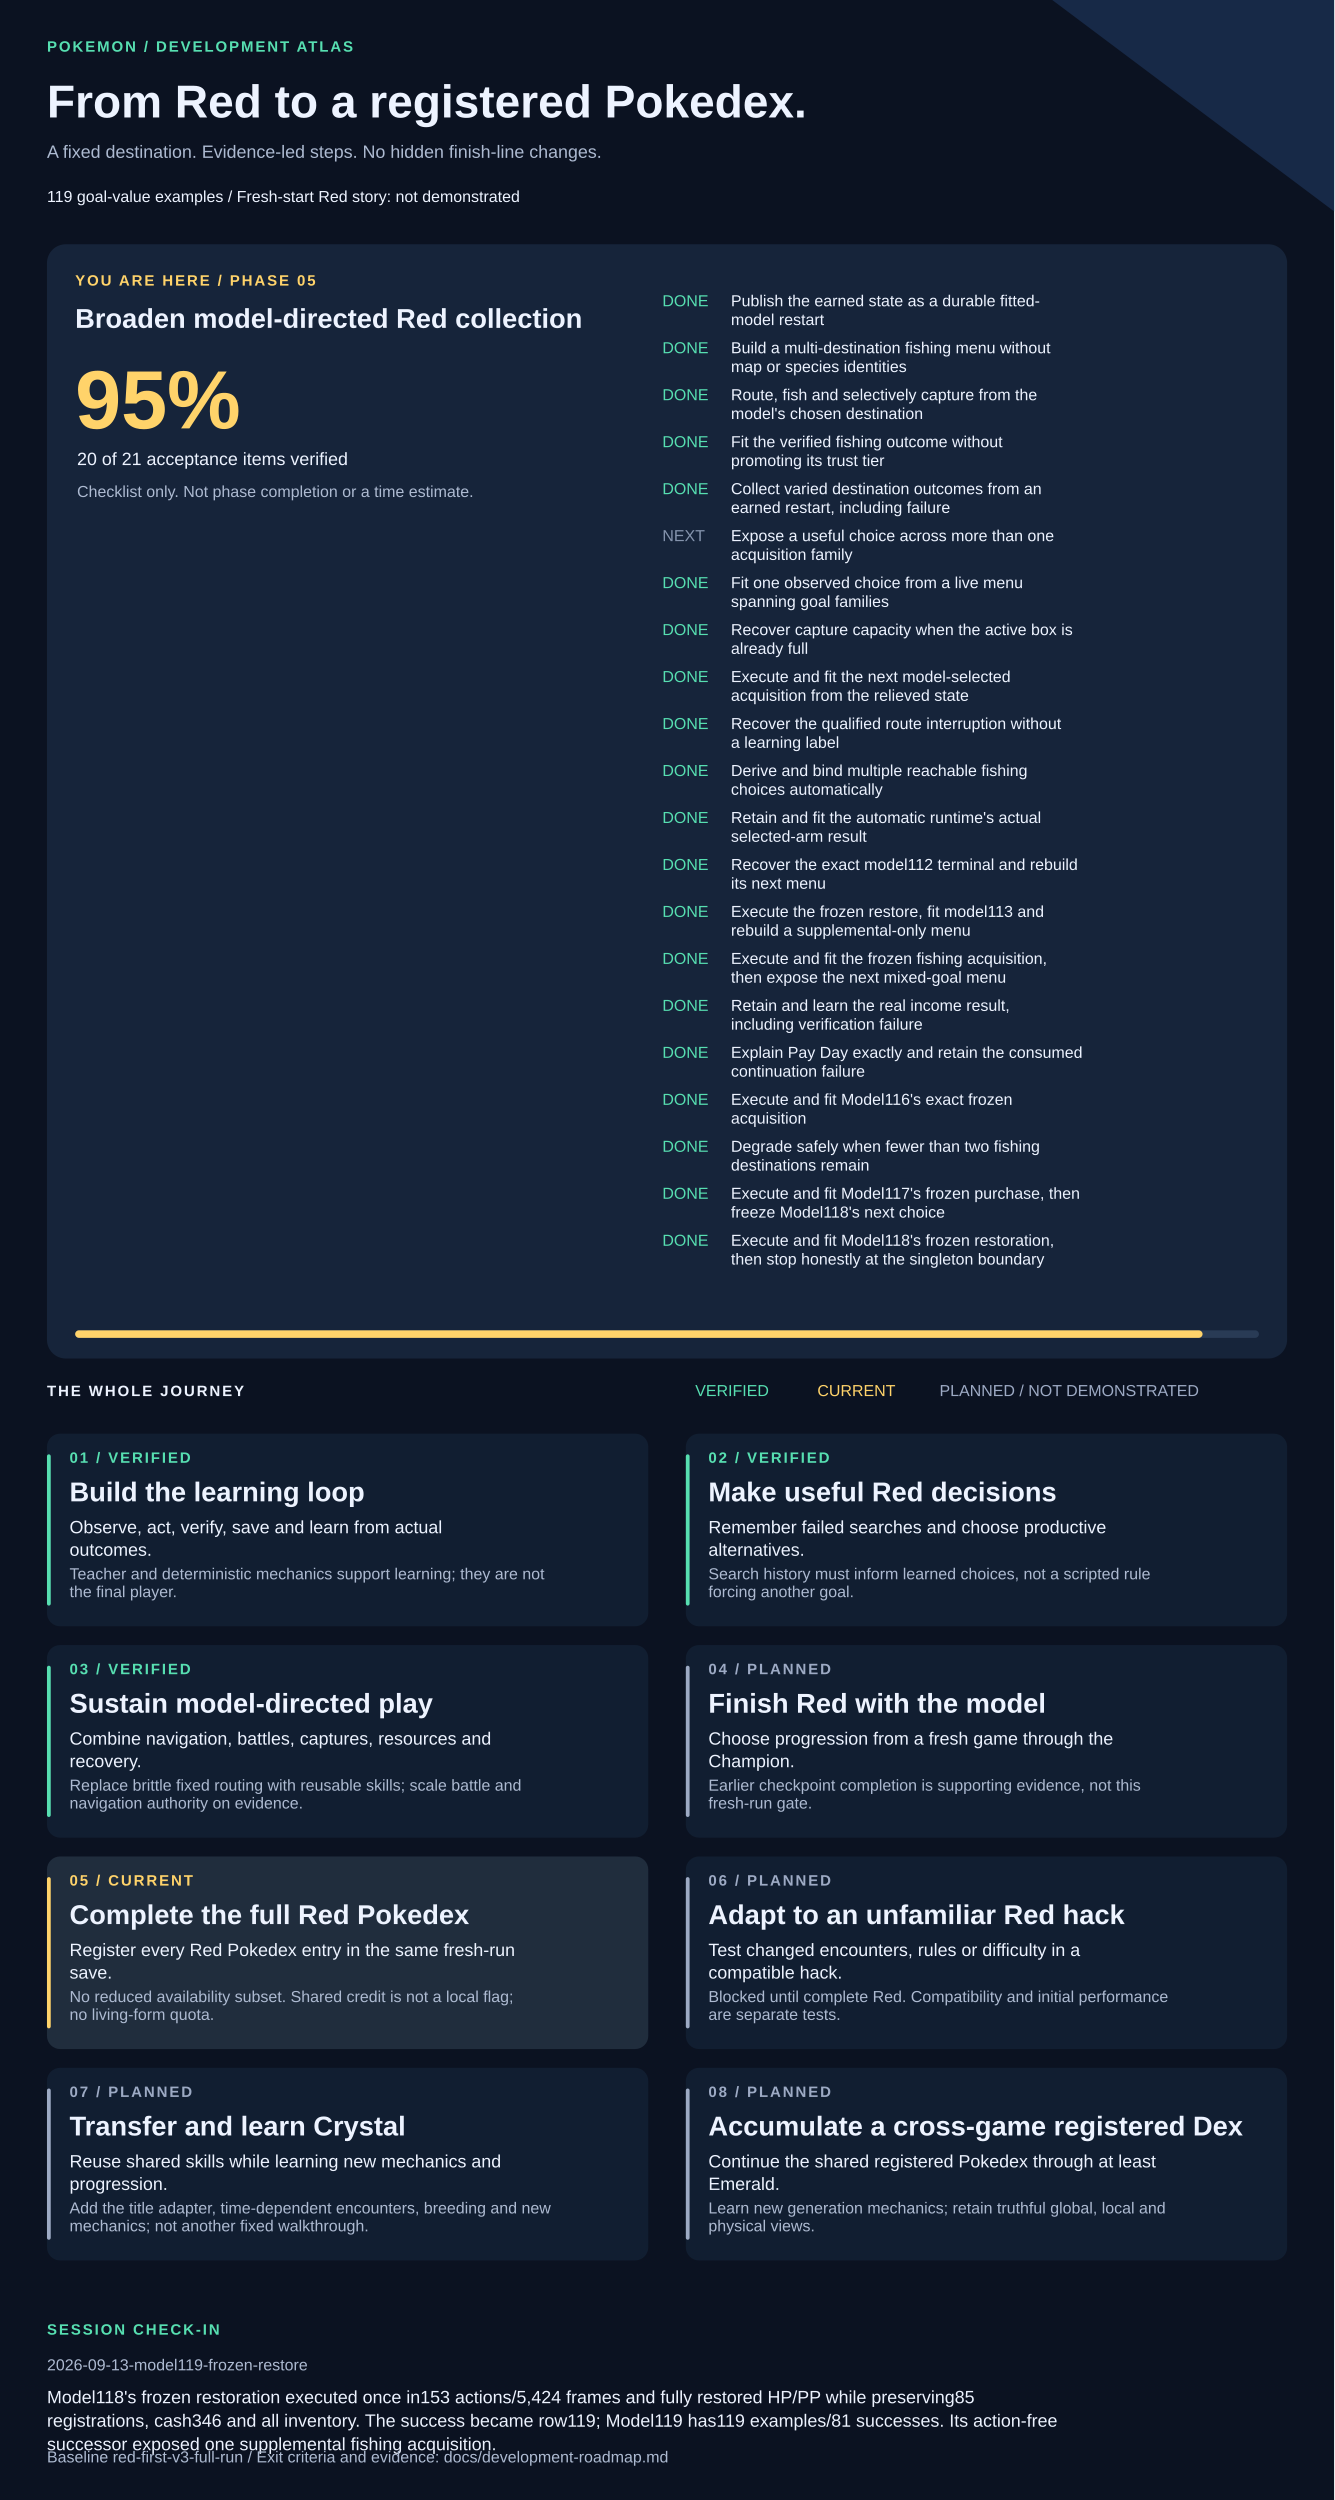
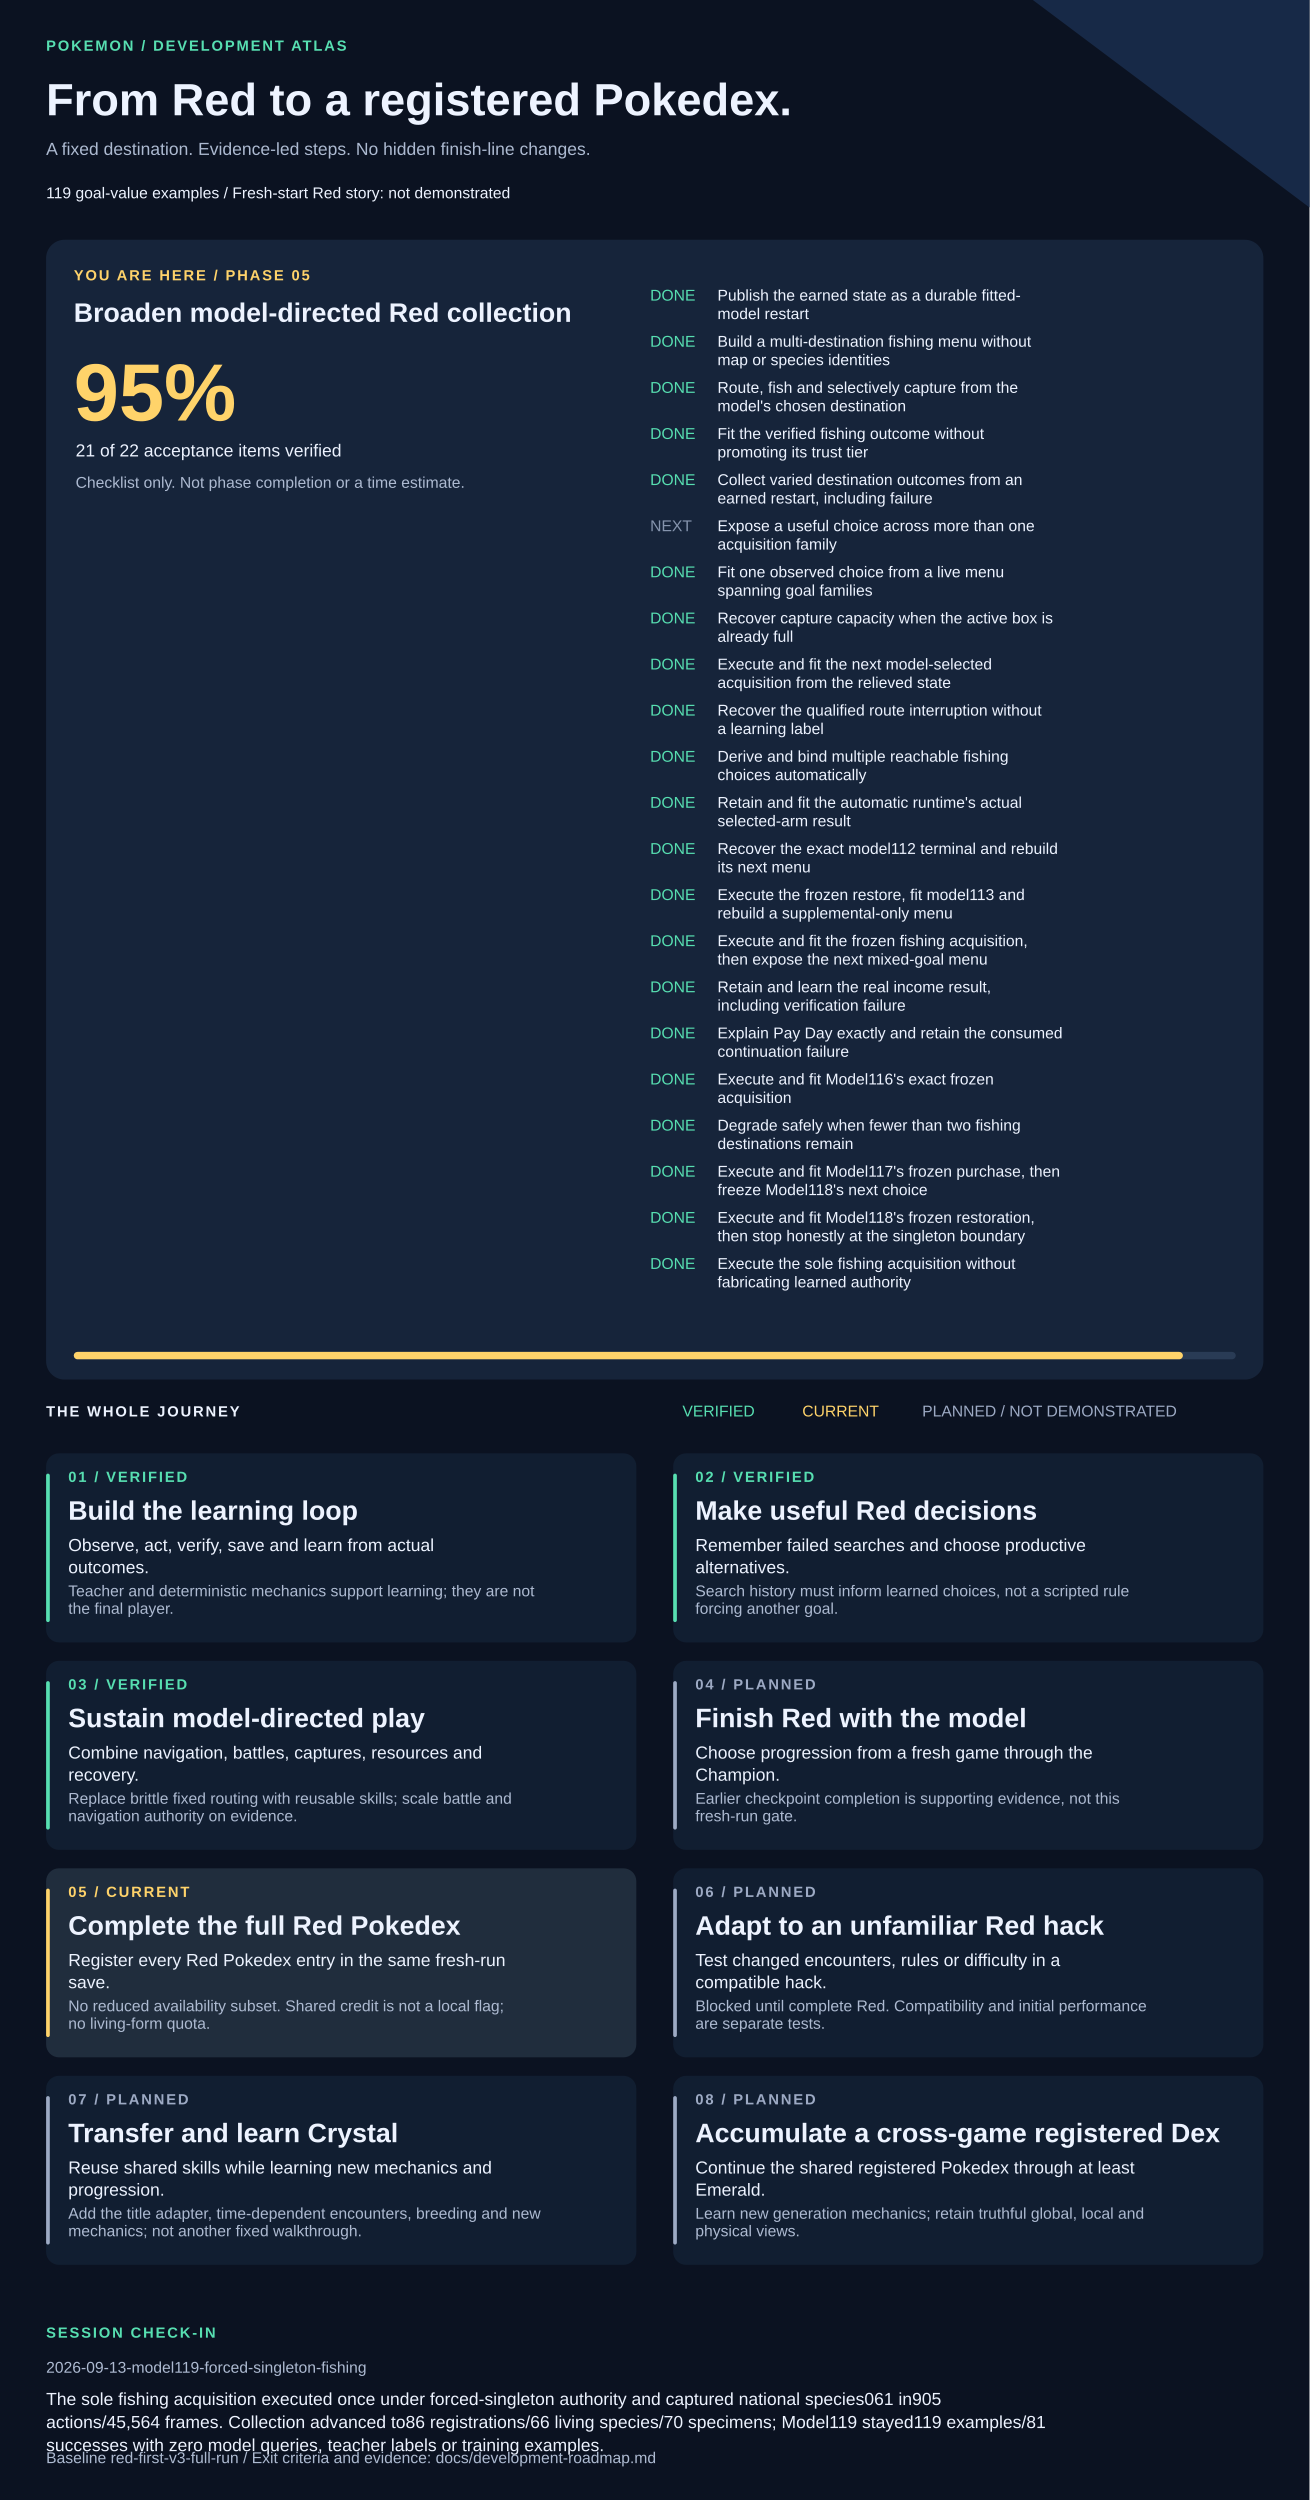
- <svg xmlns="http://www.w3.org/2000/svg" width="1420" height="2661" viewBox="0 0 1420 2661" role="img" aria-labelledby="title description">
+ <svg xmlns="http://www.w3.org/2000/svg" width="1420" height="2711" viewBox="0 0 1420 2711" role="img" aria-labelledby="title description">
  <style>text{font-family:Arial,Helvetica,sans-serif;fill:#edf3ff}.muted{fill:#adbad1}.eyebrow{font-size:16px;letter-spacing:2px;font-weight:bold}.heading{font-size:29px;font-weight:bold}.body{font-size:19px}.small{font-size:17px}</style>
-   <rect width="1420" height="2661" fill="#0b1221" />
+   <rect width="1420" height="2711" fill="#0b1221" />
  <path d="M1120 0H1420V225Z" fill="#172947" />
  <text x="50" y="55" class="eyebrow" style="fill:#57dfb1">POKEMON / DEVELOPMENT ATLAS</text>
  <text x="50" y="125" style="font-size:49px;font-weight:bold">From Red to a registered Pokedex.</text>
  <text x="50" y="168" class="body muted">A fixed destination. Evidence-led steps. No hidden finish-line changes.</text>
  <text x="50" y="215" class="small">119 goal-value examples  /  Fresh-start Red story: not demonstrated</text>
-   <rect x="50" y="260" width="1320" height="1186" rx="20" fill="#16243a" />
+   <rect x="50" y="260" width="1320" height="1236" rx="20" fill="#16243a" />
  <text x="80" y="304" class="eyebrow" style="fill:#ffd36a">YOU ARE HERE / PHASE 05</text>
  <text x="80" y="349" class="heading">Broaden model-directed Red collection</text>
  <text x="80" y="456" style="font-size:88px;font-weight:bold;fill:#ffd36a">95%</text>
-   <text x="82" y="495" class="body">20 of 21 acceptance items verified</text>
+   <text x="82" y="495" class="body">21 of 22 acceptance items verified</text>
  <text x="82" y="529" class="small muted">Checklist only. Not phase completion or a time estimate.</text>
  <text x="705" y="326" class="small" style="fill:#57dfb1">DONE</text>
  <text x="778" y="326" class="small">Publish the earned state as a durable fitted-</text>
  <text x="778" y="346" class="small">model restart</text>
  <text x="705" y="376" class="small" style="fill:#57dfb1">DONE</text>
  <text x="778" y="376" class="small">Build a multi-destination fishing menu without</text>
  <text x="778" y="396" class="small">map or species identities</text>
  <text x="705" y="426" class="small" style="fill:#57dfb1">DONE</text>
  <text x="778" y="426" class="small">Route, fish and selectively capture from the</text>
  <text x="778" y="446" class="small">model's chosen destination</text>
  <text x="705" y="476" class="small" style="fill:#57dfb1">DONE</text>
  <text x="778" y="476" class="small">Fit the verified fishing outcome without</text>
  <text x="778" y="496" class="small">promoting its trust tier</text>
  <text x="705" y="526" class="small" style="fill:#57dfb1">DONE</text>
  <text x="778" y="526" class="small">Collect varied destination outcomes from an</text>
  <text x="778" y="546" class="small">earned restart, including failure</text>
  <text x="705" y="576" class="small" style="fill:#8594ad">NEXT</text>
  <text x="778" y="576" class="small">Expose a useful choice across more than one</text>
  <text x="778" y="596" class="small">acquisition family</text>
  <text x="705" y="626" class="small" style="fill:#57dfb1">DONE</text>
  <text x="778" y="626" class="small">Fit one observed choice from a live menu</text>
  <text x="778" y="646" class="small">spanning goal families</text>
  <text x="705" y="676" class="small" style="fill:#57dfb1">DONE</text>
  <text x="778" y="676" class="small">Recover capture capacity when the active box is</text>
  <text x="778" y="696" class="small">already full</text>
  <text x="705" y="726" class="small" style="fill:#57dfb1">DONE</text>
  <text x="778" y="726" class="small">Execute and fit the next model-selected</text>
  <text x="778" y="746" class="small">acquisition from the relieved state</text>
  <text x="705" y="776" class="small" style="fill:#57dfb1">DONE</text>
  <text x="778" y="776" class="small">Recover the qualified route interruption without</text>
  <text x="778" y="796" class="small">a learning label</text>
  <text x="705" y="826" class="small" style="fill:#57dfb1">DONE</text>
  <text x="778" y="826" class="small">Derive and bind multiple reachable fishing</text>
  <text x="778" y="846" class="small">choices automatically</text>
  <text x="705" y="876" class="small" style="fill:#57dfb1">DONE</text>
  <text x="778" y="876" class="small">Retain and fit the automatic runtime's actual</text>
  <text x="778" y="896" class="small">selected-arm result</text>
  <text x="705" y="926" class="small" style="fill:#57dfb1">DONE</text>
  <text x="778" y="926" class="small">Recover the exact model112 terminal and rebuild</text>
  <text x="778" y="946" class="small">its next menu</text>
  <text x="705" y="976" class="small" style="fill:#57dfb1">DONE</text>
  <text x="778" y="976" class="small">Execute the frozen restore, fit model113 and</text>
  <text x="778" y="996" class="small">rebuild a supplemental-only menu</text>
  <text x="705" y="1026" class="small" style="fill:#57dfb1">DONE</text>
  <text x="778" y="1026" class="small">Execute and fit the frozen fishing acquisition,</text>
  <text x="778" y="1046" class="small">then expose the next mixed-goal menu</text>
  <text x="705" y="1076" class="small" style="fill:#57dfb1">DONE</text>
  <text x="778" y="1076" class="small">Retain and learn the real income result,</text>
  <text x="778" y="1096" class="small">including verification failure</text>
  <text x="705" y="1126" class="small" style="fill:#57dfb1">DONE</text>
  <text x="778" y="1126" class="small">Explain Pay Day exactly and retain the consumed</text>
  <text x="778" y="1146" class="small">continuation failure</text>
  <text x="705" y="1176" class="small" style="fill:#57dfb1">DONE</text>
  <text x="778" y="1176" class="small">Execute and fit Model116's exact frozen</text>
  <text x="778" y="1196" class="small">acquisition</text>
  <text x="705" y="1226" class="small" style="fill:#57dfb1">DONE</text>
  <text x="778" y="1226" class="small">Degrade safely when fewer than two fishing</text>
  <text x="778" y="1246" class="small">destinations remain</text>
  <text x="705" y="1276" class="small" style="fill:#57dfb1">DONE</text>
  <text x="778" y="1276" class="small">Execute and fit Model117's frozen purchase, then</text>
  <text x="778" y="1296" class="small">freeze Model118's next choice</text>
  <text x="705" y="1326" class="small" style="fill:#57dfb1">DONE</text>
  <text x="778" y="1326" class="small">Execute and fit Model118's frozen restoration,</text>
  <text x="778" y="1346" class="small">then stop honestly at the singleton boundary</text>
-   <rect x="80" y="1416" width="1260" height="8" rx="4" fill="#293b55" />
-   <rect x="80" y="1416" width="1200" height="8" rx="4" fill="#ffd36a" />
-   <text x="50" y="1486" class="eyebrow">THE WHOLE JOURNEY</text>
-   <text x="740" y="1486" class="small" style="fill:#57dfb1">VERIFIED</text>
-   <text x="870" y="1486" class="small" style="fill:#ffd36a">CURRENT</text>
-   <text x="1000" y="1486" class="small" style="fill:#9daac4">PLANNED / NOT DEMONSTRATED</text>
-   <rect x="50" y="1526" width="640" height="205" rx="14" fill="#111e31" />
-   <rect x="50" y="1548" width="4" height="161" rx="2" fill="#57dfb1" />
-   <text x="74" y="1557" class="eyebrow" style="fill:#57dfb1">01 / VERIFIED</text>
-   <text x="74" y="1598" class="heading">Build the learning loop</text>
-   <text x="74" y="1632" class="body">Observe, act, verify, save and learn from actual</text>
-   <text x="74" y="1656" class="body">outcomes.</text>
-   <text x="74" y="1681" class="small muted">Teacher and deterministic mechanics support learning; they are not</text>
-   <text x="74" y="1700" class="small muted">the final player.</text>
-   <rect x="730" y="1526" width="640" height="205" rx="14" fill="#111e31" />
-   <rect x="730" y="1548" width="4" height="161" rx="2" fill="#57dfb1" />
-   <text x="754" y="1557" class="eyebrow" style="fill:#57dfb1">02 / VERIFIED</text>
-   <text x="754" y="1598" class="heading">Make useful Red decisions</text>
-   <text x="754" y="1632" class="body">Remember failed searches and choose productive</text>
-   <text x="754" y="1656" class="body">alternatives.</text>
-   <text x="754" y="1681" class="small muted">Search history must inform learned choices, not a scripted rule</text>
-   <text x="754" y="1700" class="small muted">forcing another goal.</text>
-   <rect x="50" y="1751" width="640" height="205" rx="14" fill="#111e31" />
-   <rect x="50" y="1773" width="4" height="161" rx="2" fill="#57dfb1" />
-   <text x="74" y="1782" class="eyebrow" style="fill:#57dfb1">03 / VERIFIED</text>
-   <text x="74" y="1823" class="heading">Sustain model-directed play</text>
-   <text x="74" y="1857" class="body">Combine navigation, battles, captures, resources and</text>
-   <text x="74" y="1881" class="body">recovery.</text>
-   <text x="74" y="1906" class="small muted">Replace brittle fixed routing with reusable skills; scale battle and</text>
-   <text x="74" y="1925" class="small muted">navigation authority on evidence.</text>
-   <rect x="730" y="1751" width="640" height="205" rx="14" fill="#111e31" />
-   <rect x="730" y="1773" width="4" height="161" rx="2" fill="#9daac4" />
-   <text x="754" y="1782" class="eyebrow" style="fill:#9daac4">04 / PLANNED</text>
-   <text x="754" y="1823" class="heading">Finish Red with the model</text>
-   <text x="754" y="1857" class="body">Choose progression from a fresh game through the</text>
-   <text x="754" y="1881" class="body">Champion.</text>
-   <text x="754" y="1906" class="small muted">Earlier checkpoint completion is supporting evidence, not this</text>
-   <text x="754" y="1925" class="small muted">fresh-run gate.</text>
-   <rect x="50" y="1976" width="640" height="205" rx="14" fill="#202d3d" />
-   <rect x="50" y="1998" width="4" height="161" rx="2" fill="#ffd36a" />
-   <text x="74" y="2007" class="eyebrow" style="fill:#ffd36a">05 / CURRENT</text>
-   <text x="74" y="2048" class="heading">Complete the full Red Pokedex</text>
-   <text x="74" y="2082" class="body">Register every Red Pokedex entry in the same fresh-run</text>
-   <text x="74" y="2106" class="body">save.</text>
-   <text x="74" y="2131" class="small muted">No reduced availability subset. Shared credit is not a local flag;</text>
-   <text x="74" y="2150" class="small muted">no living-form quota.</text>
-   <rect x="730" y="1976" width="640" height="205" rx="14" fill="#111e31" />
-   <rect x="730" y="1998" width="4" height="161" rx="2" fill="#9daac4" />
-   <text x="754" y="2007" class="eyebrow" style="fill:#9daac4">06 / PLANNED</text>
-   <text x="754" y="2048" class="heading">Adapt to an unfamiliar Red hack</text>
-   <text x="754" y="2082" class="body">Test changed encounters, rules or difficulty in a</text>
-   <text x="754" y="2106" class="body">compatible hack.</text>
-   <text x="754" y="2131" class="small muted">Blocked until complete Red. Compatibility and initial performance</text>
-   <text x="754" y="2150" class="small muted">are separate tests.</text>
-   <rect x="50" y="2201" width="640" height="205" rx="14" fill="#111e31" />
-   <rect x="50" y="2223" width="4" height="161" rx="2" fill="#9daac4" />
-   <text x="74" y="2232" class="eyebrow" style="fill:#9daac4">07 / PLANNED</text>
-   <text x="74" y="2273" class="heading">Transfer and learn Crystal</text>
-   <text x="74" y="2307" class="body">Reuse shared skills while learning new mechanics and</text>
-   <text x="74" y="2331" class="body">progression.</text>
-   <text x="74" y="2356" class="small muted">Add the title adapter, time-dependent encounters, breeding and new</text>
-   <text x="74" y="2375" class="small muted">mechanics; not another fixed walkthrough.</text>
-   <rect x="730" y="2201" width="640" height="205" rx="14" fill="#111e31" />
-   <rect x="730" y="2223" width="4" height="161" rx="2" fill="#9daac4" />
-   <text x="754" y="2232" class="eyebrow" style="fill:#9daac4">08 / PLANNED</text>
-   <text x="754" y="2273" class="heading">Accumulate a cross-game registered Dex</text>
-   <text x="754" y="2307" class="body">Continue the shared registered Pokedex through at least</text>
-   <text x="754" y="2331" class="body">Emerald.</text>
-   <text x="754" y="2356" class="small muted">Learn new generation mechanics; retain truthful global, local and</text>
-   <text x="754" y="2375" class="small muted">physical views.</text>
-   <text x="50" y="2485" class="eyebrow" style="fill:#57dfb1">SESSION CHECK-IN</text>
-   <text x="50" y="2523" class="small muted">2026-09-13-model119-frozen-restore</text>
-   <text x="50" y="2558" class="body">Model118's frozen restoration executed once in153 actions/5,424 frames and fully restored HP/PP while preserving85</text>
-   <text x="50" y="2583" class="body">registrations, cash346 and all inventory. The success became row119; Model119 has119 examples/81 successes. Its action-free</text>
-   <text x="50" y="2608" class="body">successor exposed one supplemental fishing acquisition.</text>
-   <text x="50" y="2621" class="small muted">Baseline red-first-v3-full-run / Exit criteria and evidence: docs/development-roadmap.md</text>
+   <text x="705" y="1376" class="small" style="fill:#57dfb1">DONE</text>
+   <text x="778" y="1376" class="small">Execute the sole fishing acquisition without</text>
+   <text x="778" y="1396" class="small">fabricating learned authority</text>
+   <rect x="80" y="1466" width="1260" height="8" rx="4" fill="#293b55" />
+   <rect x="80" y="1466" width="1202.73" height="8" rx="4" fill="#ffd36a" />
+   <text x="50" y="1536" class="eyebrow">THE WHOLE JOURNEY</text>
+   <text x="740" y="1536" class="small" style="fill:#57dfb1">VERIFIED</text>
+   <text x="870" y="1536" class="small" style="fill:#ffd36a">CURRENT</text>
+   <text x="1000" y="1536" class="small" style="fill:#9daac4">PLANNED / NOT DEMONSTRATED</text>
+   <rect x="50" y="1576" width="640" height="205" rx="14" fill="#111e31" />
+   <rect x="50" y="1598" width="4" height="161" rx="2" fill="#57dfb1" />
+   <text x="74" y="1607" class="eyebrow" style="fill:#57dfb1">01 / VERIFIED</text>
+   <text x="74" y="1648" class="heading">Build the learning loop</text>
+   <text x="74" y="1682" class="body">Observe, act, verify, save and learn from actual</text>
+   <text x="74" y="1706" class="body">outcomes.</text>
+   <text x="74" y="1731" class="small muted">Teacher and deterministic mechanics support learning; they are not</text>
+   <text x="74" y="1750" class="small muted">the final player.</text>
+   <rect x="730" y="1576" width="640" height="205" rx="14" fill="#111e31" />
+   <rect x="730" y="1598" width="4" height="161" rx="2" fill="#57dfb1" />
+   <text x="754" y="1607" class="eyebrow" style="fill:#57dfb1">02 / VERIFIED</text>
+   <text x="754" y="1648" class="heading">Make useful Red decisions</text>
+   <text x="754" y="1682" class="body">Remember failed searches and choose productive</text>
+   <text x="754" y="1706" class="body">alternatives.</text>
+   <text x="754" y="1731" class="small muted">Search history must inform learned choices, not a scripted rule</text>
+   <text x="754" y="1750" class="small muted">forcing another goal.</text>
+   <rect x="50" y="1801" width="640" height="205" rx="14" fill="#111e31" />
+   <rect x="50" y="1823" width="4" height="161" rx="2" fill="#57dfb1" />
+   <text x="74" y="1832" class="eyebrow" style="fill:#57dfb1">03 / VERIFIED</text>
+   <text x="74" y="1873" class="heading">Sustain model-directed play</text>
+   <text x="74" y="1907" class="body">Combine navigation, battles, captures, resources and</text>
+   <text x="74" y="1931" class="body">recovery.</text>
+   <text x="74" y="1956" class="small muted">Replace brittle fixed routing with reusable skills; scale battle and</text>
+   <text x="74" y="1975" class="small muted">navigation authority on evidence.</text>
+   <rect x="730" y="1801" width="640" height="205" rx="14" fill="#111e31" />
+   <rect x="730" y="1823" width="4" height="161" rx="2" fill="#9daac4" />
+   <text x="754" y="1832" class="eyebrow" style="fill:#9daac4">04 / PLANNED</text>
+   <text x="754" y="1873" class="heading">Finish Red with the model</text>
+   <text x="754" y="1907" class="body">Choose progression from a fresh game through the</text>
+   <text x="754" y="1931" class="body">Champion.</text>
+   <text x="754" y="1956" class="small muted">Earlier checkpoint completion is supporting evidence, not this</text>
+   <text x="754" y="1975" class="small muted">fresh-run gate.</text>
+   <rect x="50" y="2026" width="640" height="205" rx="14" fill="#202d3d" />
+   <rect x="50" y="2048" width="4" height="161" rx="2" fill="#ffd36a" />
+   <text x="74" y="2057" class="eyebrow" style="fill:#ffd36a">05 / CURRENT</text>
+   <text x="74" y="2098" class="heading">Complete the full Red Pokedex</text>
+   <text x="74" y="2132" class="body">Register every Red Pokedex entry in the same fresh-run</text>
+   <text x="74" y="2156" class="body">save.</text>
+   <text x="74" y="2181" class="small muted">No reduced availability subset. Shared credit is not a local flag;</text>
+   <text x="74" y="2200" class="small muted">no living-form quota.</text>
+   <rect x="730" y="2026" width="640" height="205" rx="14" fill="#111e31" />
+   <rect x="730" y="2048" width="4" height="161" rx="2" fill="#9daac4" />
+   <text x="754" y="2057" class="eyebrow" style="fill:#9daac4">06 / PLANNED</text>
+   <text x="754" y="2098" class="heading">Adapt to an unfamiliar Red hack</text>
+   <text x="754" y="2132" class="body">Test changed encounters, rules or difficulty in a</text>
+   <text x="754" y="2156" class="body">compatible hack.</text>
+   <text x="754" y="2181" class="small muted">Blocked until complete Red. Compatibility and initial performance</text>
+   <text x="754" y="2200" class="small muted">are separate tests.</text>
+   <rect x="50" y="2251" width="640" height="205" rx="14" fill="#111e31" />
+   <rect x="50" y="2273" width="4" height="161" rx="2" fill="#9daac4" />
+   <text x="74" y="2282" class="eyebrow" style="fill:#9daac4">07 / PLANNED</text>
+   <text x="74" y="2323" class="heading">Transfer and learn Crystal</text>
+   <text x="74" y="2357" class="body">Reuse shared skills while learning new mechanics and</text>
+   <text x="74" y="2381" class="body">progression.</text>
+   <text x="74" y="2406" class="small muted">Add the title adapter, time-dependent encounters, breeding and new</text>
+   <text x="74" y="2425" class="small muted">mechanics; not another fixed walkthrough.</text>
+   <rect x="730" y="2251" width="640" height="205" rx="14" fill="#111e31" />
+   <rect x="730" y="2273" width="4" height="161" rx="2" fill="#9daac4" />
+   <text x="754" y="2282" class="eyebrow" style="fill:#9daac4">08 / PLANNED</text>
+   <text x="754" y="2323" class="heading">Accumulate a cross-game registered Dex</text>
+   <text x="754" y="2357" class="body">Continue the shared registered Pokedex through at least</text>
+   <text x="754" y="2381" class="body">Emerald.</text>
+   <text x="754" y="2406" class="small muted">Learn new generation mechanics; retain truthful global, local and</text>
+   <text x="754" y="2425" class="small muted">physical views.</text>
+   <text x="50" y="2535" class="eyebrow" style="fill:#57dfb1">SESSION CHECK-IN</text>
+   <text x="50" y="2573" class="small muted">2026-09-13-model119-forced-singleton-fishing</text>
+   <text x="50" y="2608" class="body">The sole fishing acquisition executed once under forced-singleton authority and captured national species061 in905</text>
+   <text x="50" y="2633" class="body">actions/45,564 frames. Collection advanced to86 registrations/66 living species/70 specimens; Model119 stayed119 examples/81</text>
+   <text x="50" y="2658" class="body">successes with zero model queries, teacher labels or training examples.</text>
+   <text x="50" y="2671" class="small muted">Baseline red-first-v3-full-run / Exit criteria and evidence: docs/development-roadmap.md</text>
</svg>
